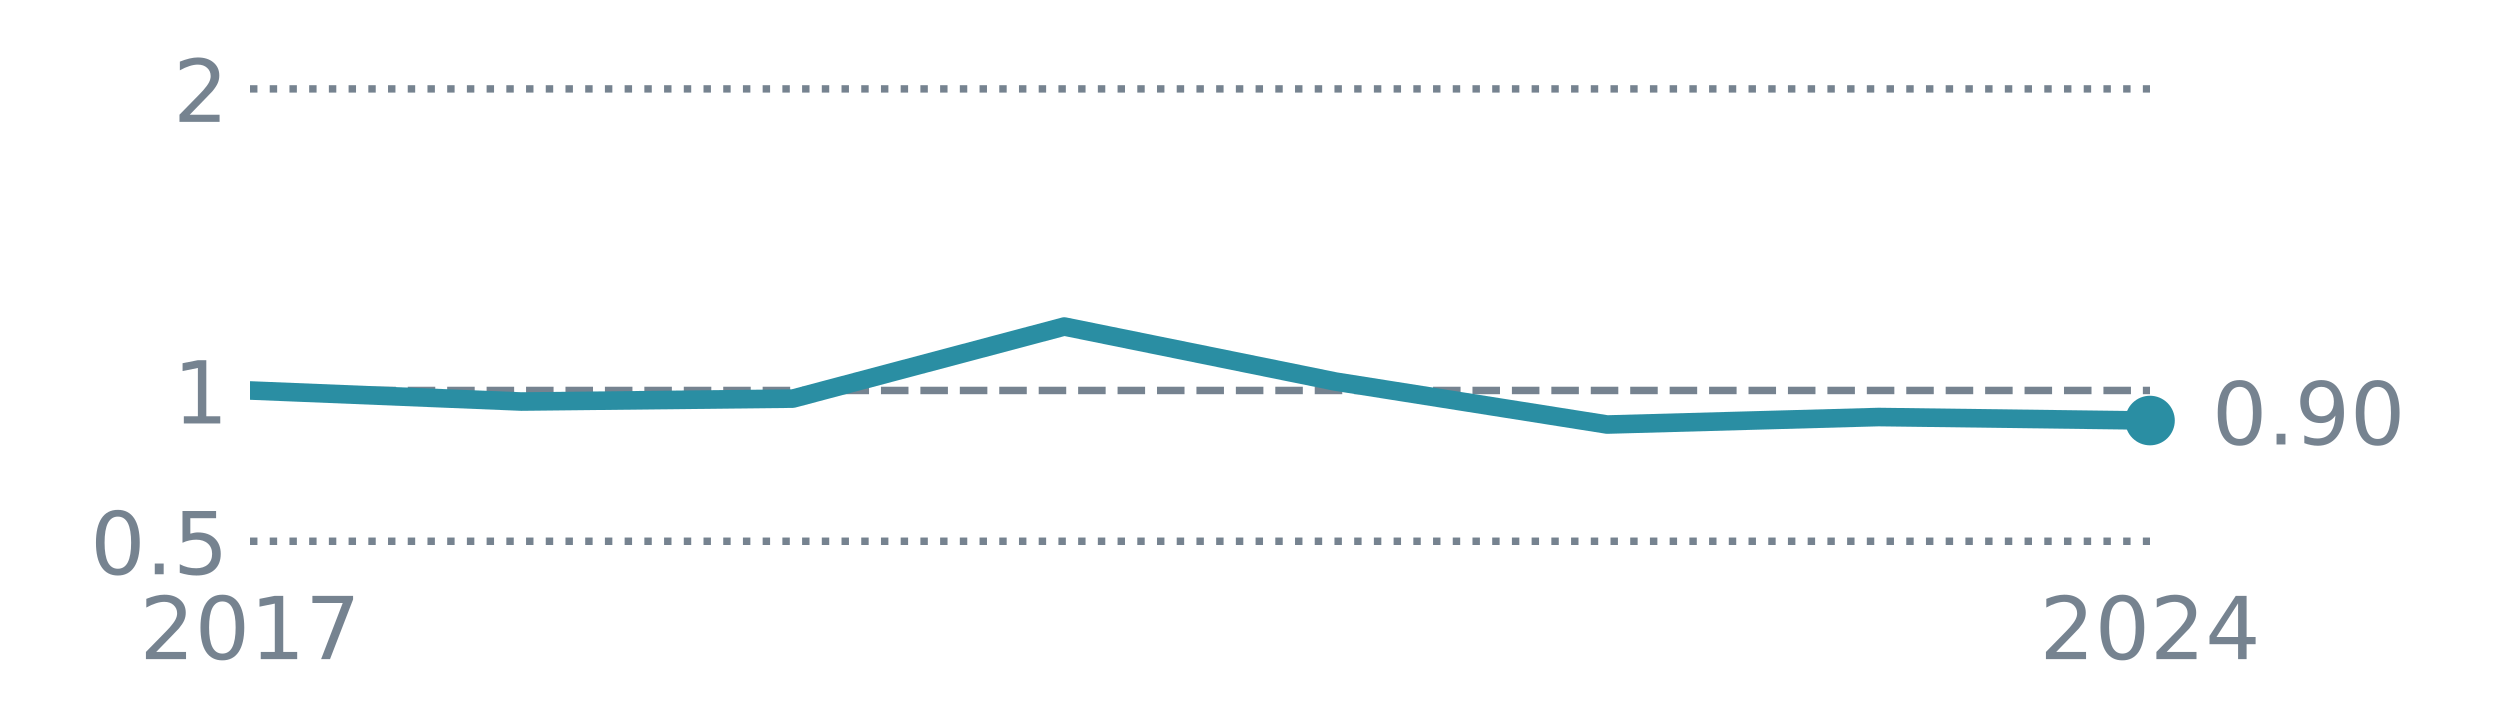
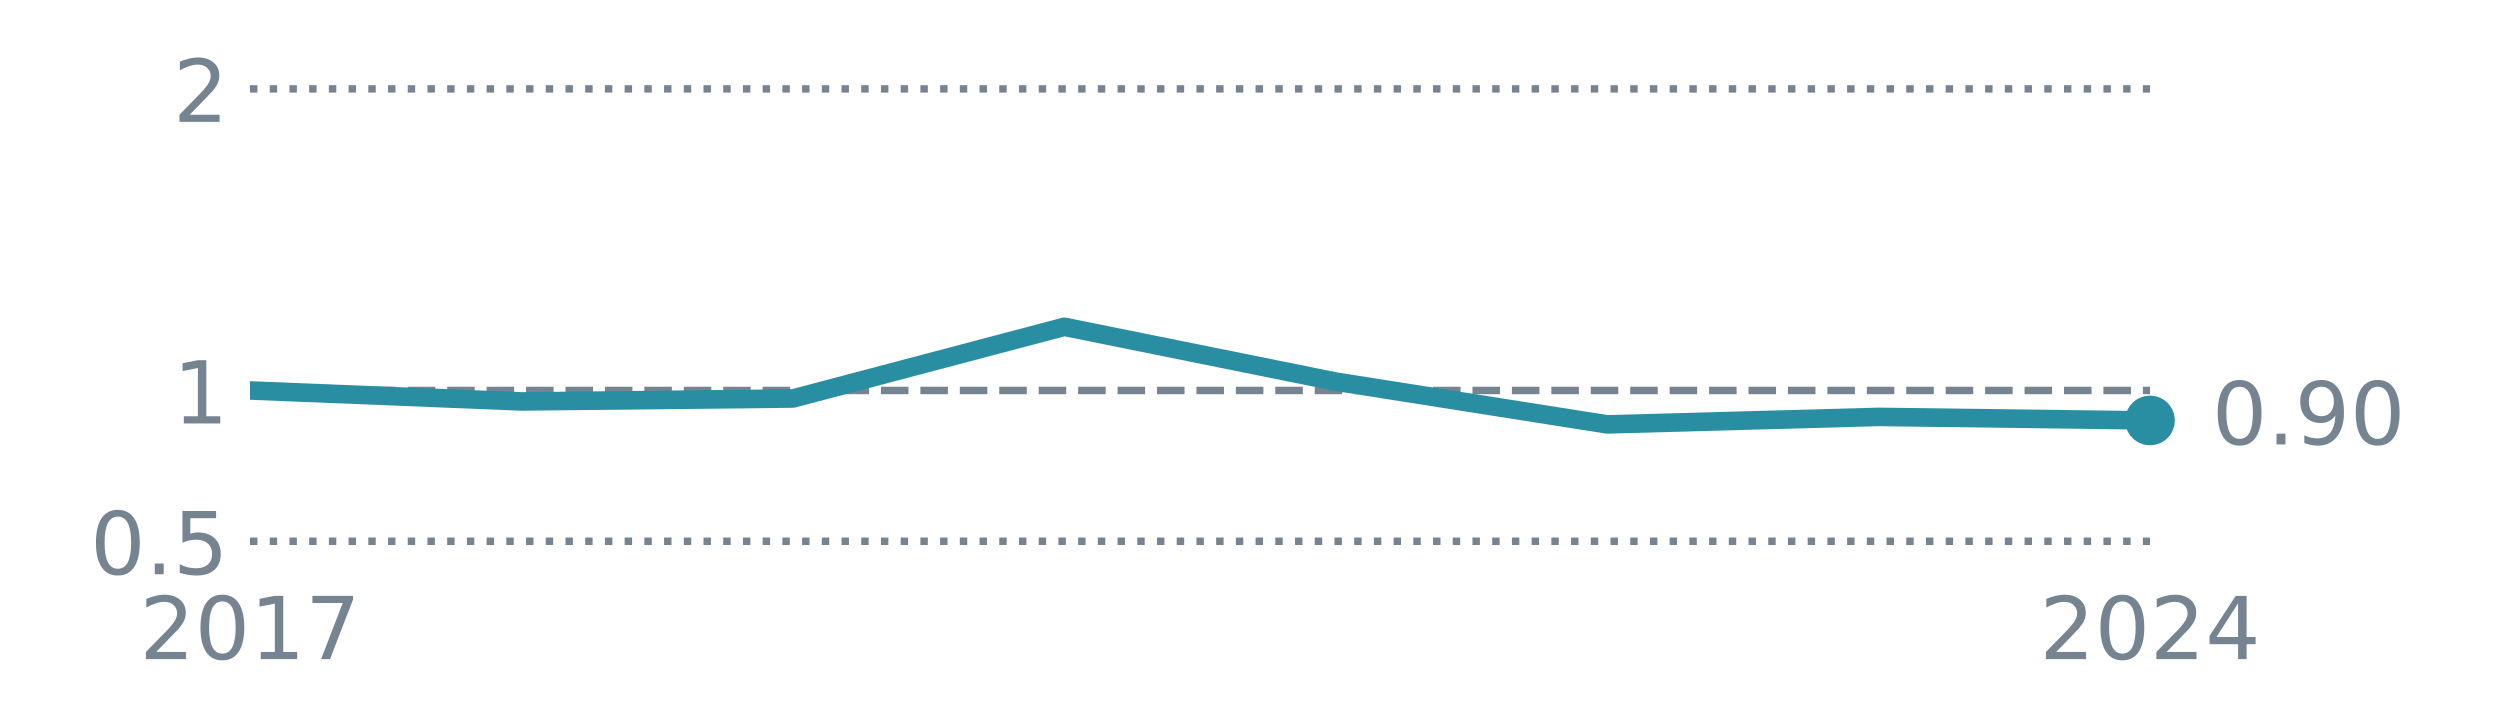
<svg xmlns="http://www.w3.org/2000/svg" xmlns:xlink="http://www.w3.org/1999/xlink" width="403.2pt" height="115.2pt" viewBox="0 0 403.2 115.2" version="1.1">
  <defs>
    <style type="text/css">*{stroke-linejoin: round; stroke-linecap: butt}</style>
  </defs>
  <g id="figure_1">
    <g id="patch_1">
      <path d="M 0 115.2  L 403.2 115.2  L 403.2 0  L 0 0  L 0 115.2  z " style="fill: none" />
    </g>
    <g id="axes_1">
      <g id="patch_2">
        <path d="M 40.32 92.16  L 346.752 92.16  L 346.752 4.608  L 40.32 4.608  L 40.32 92.16  z " style="fill: none" />
      </g>
      <g id="matplotlib.axis_1">
        <g id="xtick_1">
          <g id="line2d_1" />
          <g id="text_1">
            <text style="font-size: 14px; font-family: 'DejaVu Sans', 'Bitstream Vera Sans', 'Computer Modern Sans Serif', 'Lucida Grande', 'Verdana', 'Geneva', 'Lucid', 'Arial', 'Helvetica', 'Avant Garde', sans-serif; text-anchor: middle; fill: #768390" x="40.32" y="106.298" transform="rotate(-0 40.32 106.2978)">2017</text>
          </g>
        </g>
        <g id="xtick_2">
          <g id="line2d_2" />
          <g id="text_2">
            <text style="font-size: 14px; font-family: 'DejaVu Sans', 'Bitstream Vera Sans', 'Computer Modern Sans Serif', 'Lucida Grande', 'Verdana', 'Geneva', 'Lucid', 'Arial', 'Helvetica', 'Avant Garde', sans-serif; text-anchor: middle; fill: #768390" x="346.752" y="106.298" transform="rotate(-0 346.752 106.2978)">2024</text>
          </g>
        </g>
      </g>
      <g id="matplotlib.axis_2">
        <g id="ytick_1">
          <g id="line2d_3" />
          <g id="text_3">
            <text style="font-size: 14px; font-family: 'DejaVu Sans', 'Bitstream Vera Sans', 'Computer Modern Sans Serif', 'Lucida Grande', 'Verdana', 'Geneva', 'Lucid', 'Arial', 'Helvetica', 'Avant Garde', sans-serif; text-anchor: end; fill: #768390" x="36.82" y="92.615" transform="rotate(-0 36.82 92.61491)">0.5</text>
          </g>
        </g>
        <g id="ytick_2">
          <g id="line2d_4" />
          <g id="text_4">
            <text style="font-size: 14px; font-family: 'DejaVu Sans', 'Bitstream Vera Sans', 'Computer Modern Sans Serif', 'Lucida Grande', 'Verdana', 'Geneva', 'Lucid', 'Arial', 'Helvetica', 'Avant Garde', sans-serif; text-anchor: end; fill: #768390" x="36.82" y="68.295" transform="rotate(-0 36.82 68.29491)">1</text>
          </g>
        </g>
        <g id="ytick_3">
          <g id="line2d_5" />
          <g id="text_5">
            <text style="font-size: 14px; font-family: 'DejaVu Sans', 'Bitstream Vera Sans', 'Computer Modern Sans Serif', 'Lucida Grande', 'Verdana', 'Geneva', 'Lucid', 'Arial', 'Helvetica', 'Avant Garde', sans-serif; text-anchor: end; fill: #768390" x="36.82" y="19.655" transform="rotate(-0 36.82 19.65491)">2</text>
          </g>
        </g>
      </g>
      <g id="line2d_6">
        <path d="M 40.32 62.976  L 346.752 62.976  " clip-path="url(#p57e9724ea0)" style="fill: none; stroke-dasharray: 4.44,1.92; stroke-dashoffset: 0; stroke: #768390; stroke-width: 1.2" />
      </g>
      <g id="line2d_7">
        <path d="M 40.32 87.296  L 346.752 87.296  " clip-path="url(#p57e9724ea0)" style="fill: none; stroke-dasharray: 1.2,1.98; stroke-dashoffset: 0; stroke: #768390; stroke-width: 1.2" />
      </g>
      <g id="line2d_8">
        <path d="M 40.32 14.336  L 346.752 14.336  " clip-path="url(#p57e9724ea0)" style="fill: none; stroke-dasharray: 1.2,1.98; stroke-dashoffset: 0; stroke: #768390; stroke-width: 1.2" />
      </g>
      <g id="line2d_9">
-         <path d="M 40.32 62.976  L 84.096 64.76  L 127.872 64.287  L 171.648 52.662  L 215.424 61.545  L 259.2 68.469  L 302.976 67.26  L 346.752 67.825  " clip-path="url(#p57e9724ea0)" style="fill: none; stroke: #2a8ea3; stroke-width: 3; stroke-linecap: square" />
+         <path d="M 40.32 62.976  L 84.096 64.744  L 127.872 64.271  L 171.648 52.705  L 215.424 61.548  L 259.2 68.445  L 302.976 67.237  L 346.752 67.809  " clip-path="url(#p57e9724ea0)" style="fill: none; stroke: #2a8ea3; stroke-width: 3; stroke-linecap: square" />
      </g>
      <g id="line2d_10">
        <defs>
          <path id="me1bc0117c6" d="M 0 3.5  C 0.928 3.5 1.819 3.131 2.475 2.475  C 3.131 1.819 3.5 0.928 3.5 0  C 3.5 -0.928 3.131 -1.819 2.475 -2.475  C 1.819 -3.131 0.928 -3.5 0 -3.5  C -0.928 -3.5 -1.819 -3.131 -2.475 -2.475  C -3.131 -1.819 -3.5 -0.928 -3.5 0  C -3.5 0.928 -3.131 1.819 -2.475 2.475  C -1.819 3.131 -0.928 3.5 0 3.5  z " style="stroke: #2a8ea3" />
        </defs>
        <g>
-           <use xlink:href="#me1bc0117c6" x="346.752" y="67.825" style="fill: #2a8ea3; stroke: #2a8ea3" />
+           <use xlink:href="#me1bc0117c6" x="346.752" y="67.809" style="fill: #2a8ea3; stroke: #2a8ea3" />
        </g>
      </g>
      <g id="text_6">
-         <text style="font-size: 14px; font-family: 'DejaVu Sans', 'Bitstream Vera Sans', 'Computer Modern Sans Serif', 'Lucida Grande', 'Verdana', 'Geneva', 'Lucid', 'Arial', 'Helvetica', 'Avant Garde', sans-serif; text-anchor: start; fill: #768390" x="356.752" y="71.688" transform="rotate(-0 356.752 71.68837)">0.90</text>
+         <text style="font-size: 14px; font-family: 'DejaVu Sans', 'Bitstream Vera Sans', 'Computer Modern Sans Serif', 'Lucida Grande', 'Verdana', 'Geneva', 'Lucid', 'Arial', 'Helvetica', 'Avant Garde', sans-serif; text-anchor: start; fill: #768390" x="356.752" y="71.672" transform="rotate(-0 356.752 71.67236)">0.90</text>
      </g>
    </g>
  </g>
  <defs>
    <clipPath id="p57e9724ea0">
      <rect x="40.32" y="4.608" width="306.432" height="87.552" />
    </clipPath>
  </defs>
</svg>
